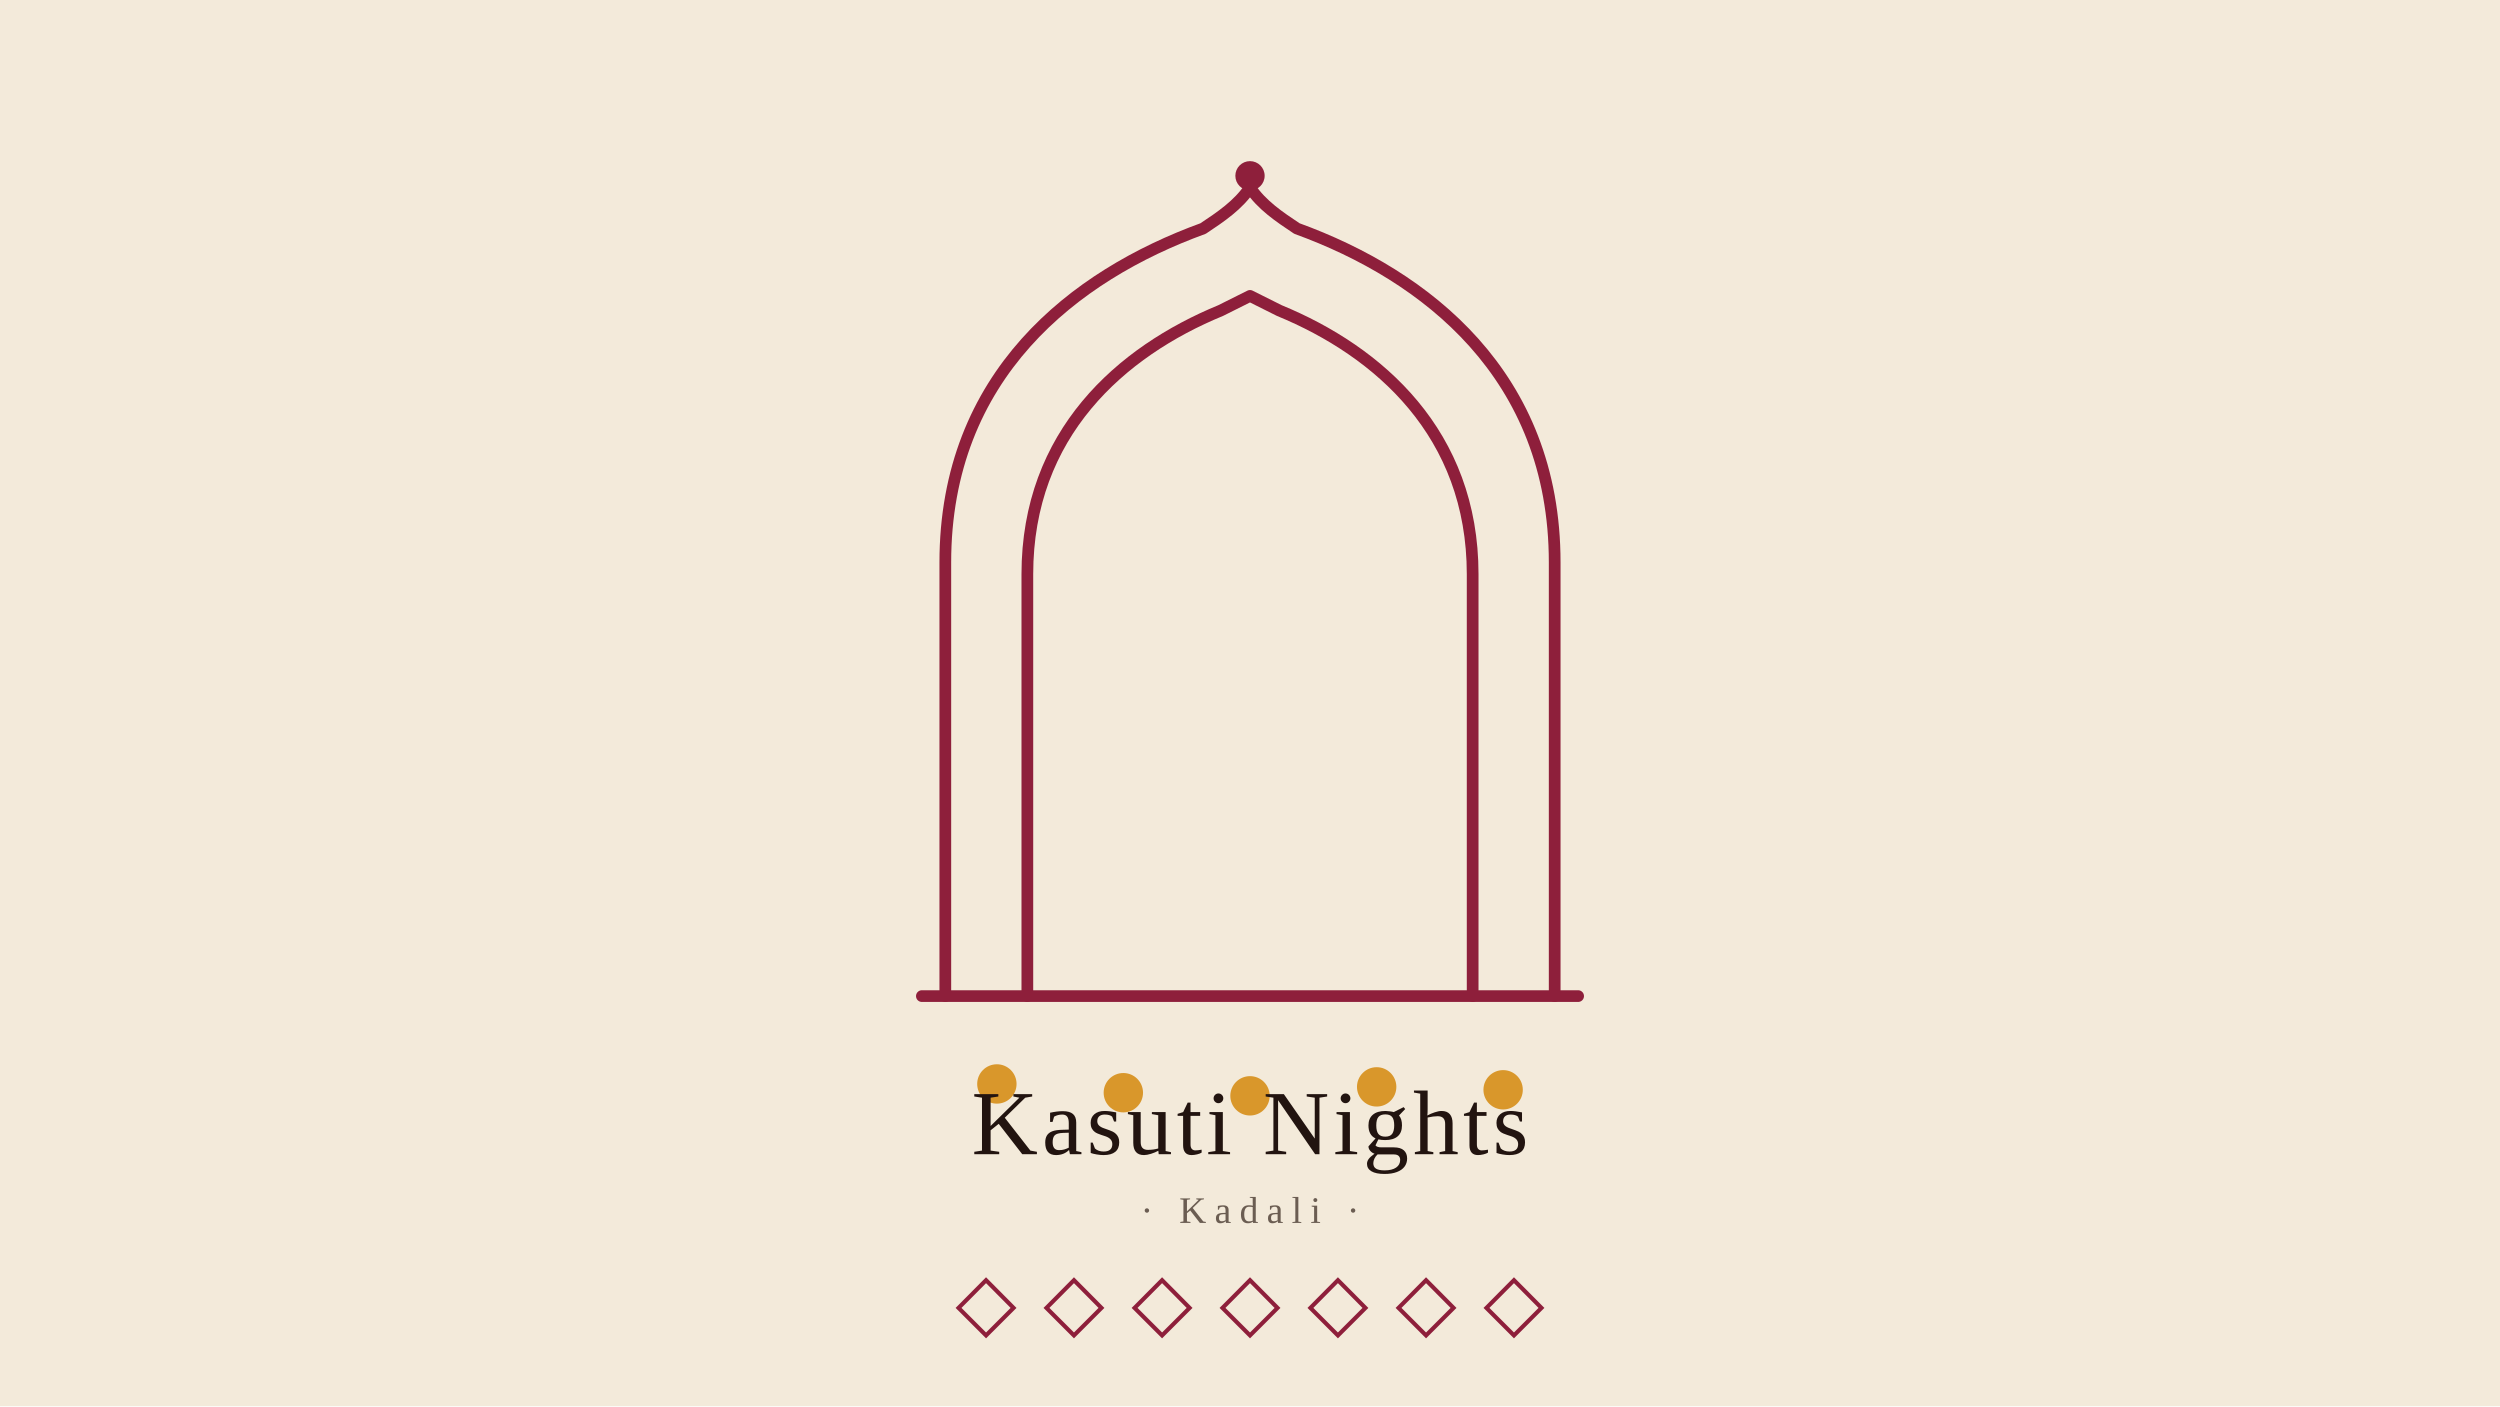
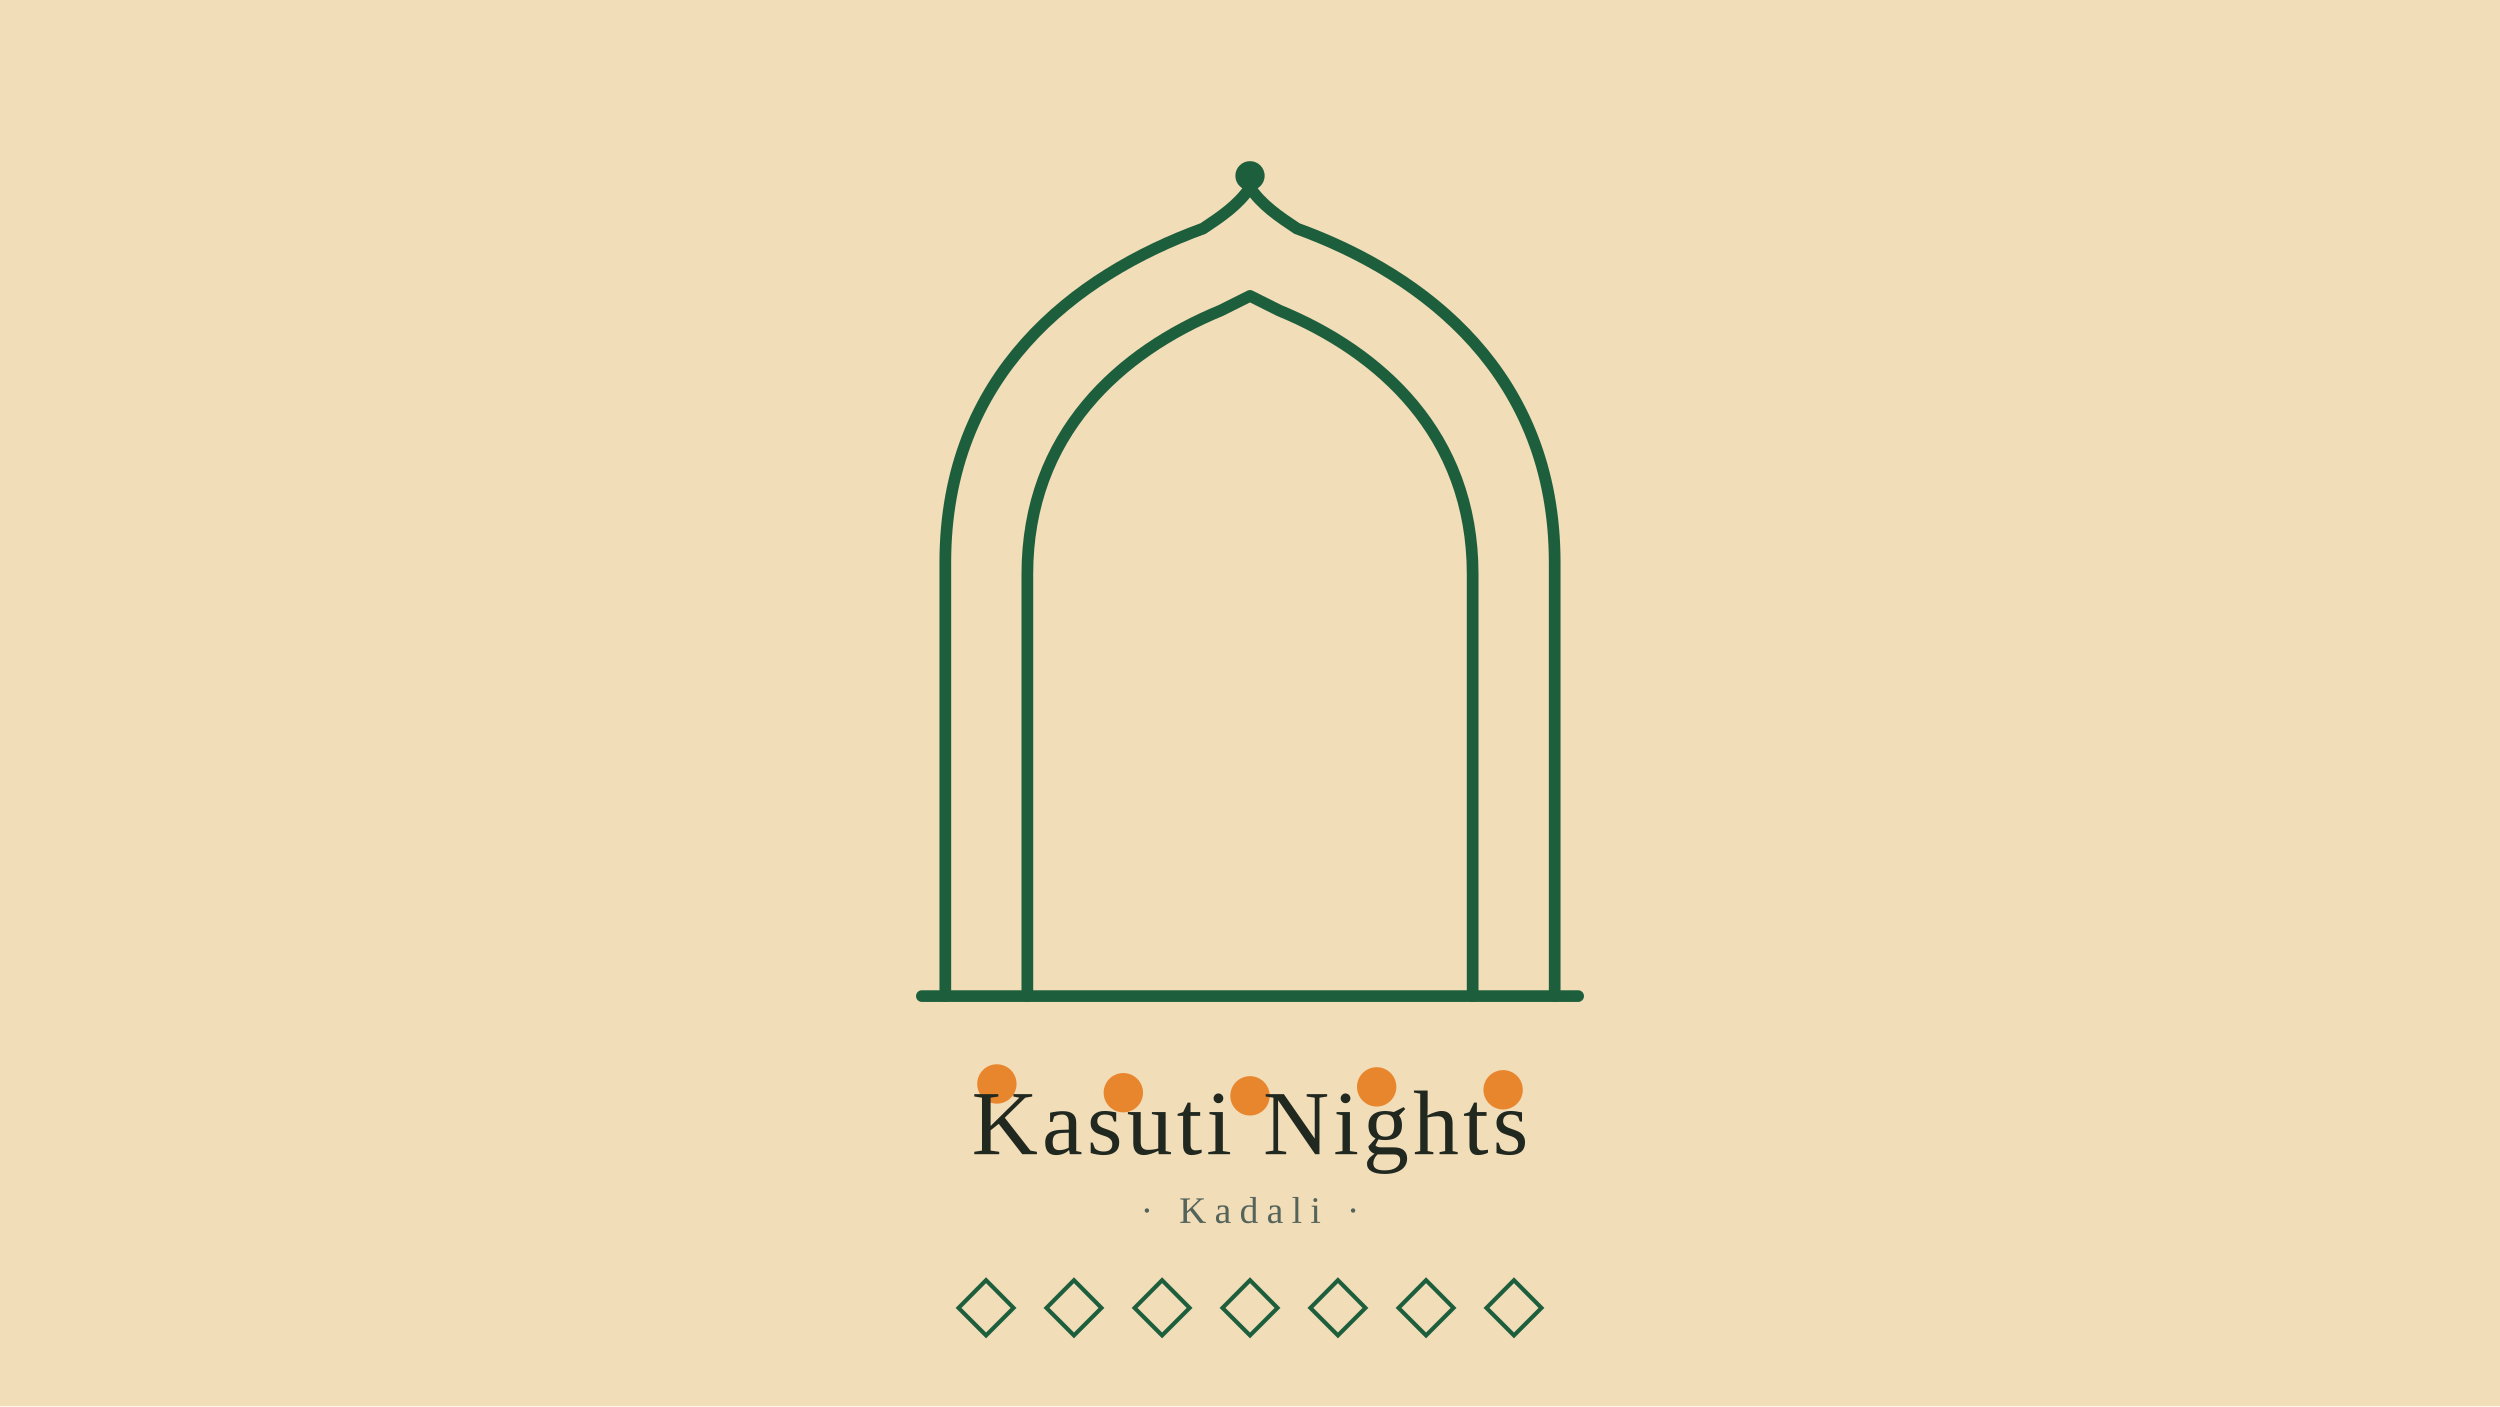
<svg xmlns="http://www.w3.org/2000/svg" viewBox="0 0 1200 675">
-   <rect width="1200" height="675" fill="#F3EADA" />
-   <svg x="431.25" y="67.5" width="337.5" height="421.875" viewBox="0 0 120 150" fill="none" stroke="#8E1F3B" stroke-width="2" stroke-linecap="round" stroke-linejoin="round">
-     <circle cx="60" cy="6" r="2.5" fill="#8E1F3B" stroke="none" />
+   <rect width="1200" height="675" fill="#F2DDB9" />
+   <svg x="431.25" y="67.5" width="337.5" height="421.875" viewBox="0 0 120 150" fill="none" stroke="#1D5F3C" stroke-width="2" stroke-linecap="round" stroke-linejoin="round">
+     <circle cx="60" cy="6" r="2.5" fill="#1D5F3C" stroke="none" />
    <path d="M8 146 V72 C8 40 30 23 52 15 C55 13 58 11 60 8 C62 11 65 13 68 15 C90 23 112 40 112 72 V146" />
    <path d="M22 146 V74 C22 50 38 36 55 29 L60 26.5 L65 29 C82 36 98 50 98 74 V146" />
    <path d="M4 146 H116" />
  </svg>
-   <circle cx="478.5" cy="520.3" r="9.45" fill="#D9972B" />
-   <circle cx="539.2" cy="524.5" r="9.45" fill="#D9972B" />
-   <circle cx="600.0" cy="526.0" r="9.45" fill="#D9972B" />
-   <circle cx="660.8" cy="521.7" r="9.45" fill="#D9972B" />
-   <circle cx="721.5" cy="523.1" r="9.45" fill="#D9972B" />
-   <text x="600.0" y="554" text-anchor="middle" fill="#221410" font-family="Georgia, 'Times New Roman', serif" font-size="44" letter-spacing="2">Kasuti Nights</text>
-   <text x="600.0" y="587" text-anchor="middle" fill="#6B5D52" font-family="Georgia, 'Times New Roman', serif" font-size="18" letter-spacing="4">· Kadali ·</text>
-   <path d="M473.3 614.5 L486.5 627.8 L473.3 641.0 L460.1 627.8 Z" fill="none" stroke="#8E1F3B" stroke-width="2" />
-   <path d="M515.5 614.5 L528.7 627.8 L515.5 641.0 L502.3 627.8 Z" fill="none" stroke="#8E1F3B" stroke-width="2" />
-   <path d="M557.8 614.5 L571.0 627.8 L557.8 641.0 L544.6 627.8 Z" fill="none" stroke="#8E1F3B" stroke-width="2" />
-   <path d="M600.0 614.5 L613.2 627.8 L600.0 641.0 L586.8 627.8 Z" fill="none" stroke="#8E1F3B" stroke-width="2" />
-   <path d="M642.2 614.5 L655.4 627.8 L642.2 641.0 L629.0 627.8 Z" fill="none" stroke="#8E1F3B" stroke-width="2" />
-   <path d="M684.5 614.5 L697.7 627.8 L684.5 641.0 L671.3 627.8 Z" fill="none" stroke="#8E1F3B" stroke-width="2" />
-   <path d="M726.7 614.5 L739.9 627.8 L726.7 641.0 L713.5 627.8 Z" fill="none" stroke="#8E1F3B" stroke-width="2" />
+   <circle cx="478.5" cy="520.3" r="9.45" fill="#E8862E" />
+   <circle cx="539.2" cy="524.5" r="9.45" fill="#E8862E" />
+   <circle cx="600.0" cy="526.0" r="9.45" fill="#E8862E" />
+   <circle cx="660.8" cy="521.7" r="9.45" fill="#E8862E" />
+   <circle cx="721.5" cy="523.1" r="9.45" fill="#E8862E" />
+   <text x="600.0" y="554" text-anchor="middle" fill="#20281F" font-family="Georgia, 'Times New Roman', serif" font-size="44" letter-spacing="2">Kasuti Nights</text>
+   <text x="600.0" y="587" text-anchor="middle" fill="#55645A" font-family="Georgia, 'Times New Roman', serif" font-size="18" letter-spacing="4">· Kadali ·</text>
+   <path d="M473.3 614.5 L486.5 627.8 L473.3 641.0 L460.1 627.8 Z" fill="none" stroke="#1D5F3C" stroke-width="2" />
+   <path d="M515.5 614.5 L528.7 627.8 L515.5 641.0 L502.3 627.8 Z" fill="none" stroke="#1D5F3C" stroke-width="2" />
+   <path d="M557.8 614.5 L571.0 627.8 L557.8 641.0 L544.6 627.8 Z" fill="none" stroke="#1D5F3C" stroke-width="2" />
+   <path d="M600.0 614.5 L613.2 627.8 L600.0 641.0 L586.8 627.8 Z" fill="none" stroke="#1D5F3C" stroke-width="2" />
+   <path d="M642.2 614.5 L655.4 627.8 L642.2 641.0 L629.0 627.8 Z" fill="none" stroke="#1D5F3C" stroke-width="2" />
+   <path d="M684.5 614.5 L697.7 627.8 L684.5 641.0 L671.3 627.8 Z" fill="none" stroke="#1D5F3C" stroke-width="2" />
+   <path d="M726.7 614.5 L739.9 627.8 L726.7 641.0 L713.5 627.8 Z" fill="none" stroke="#1D5F3C" stroke-width="2" />
</svg>
